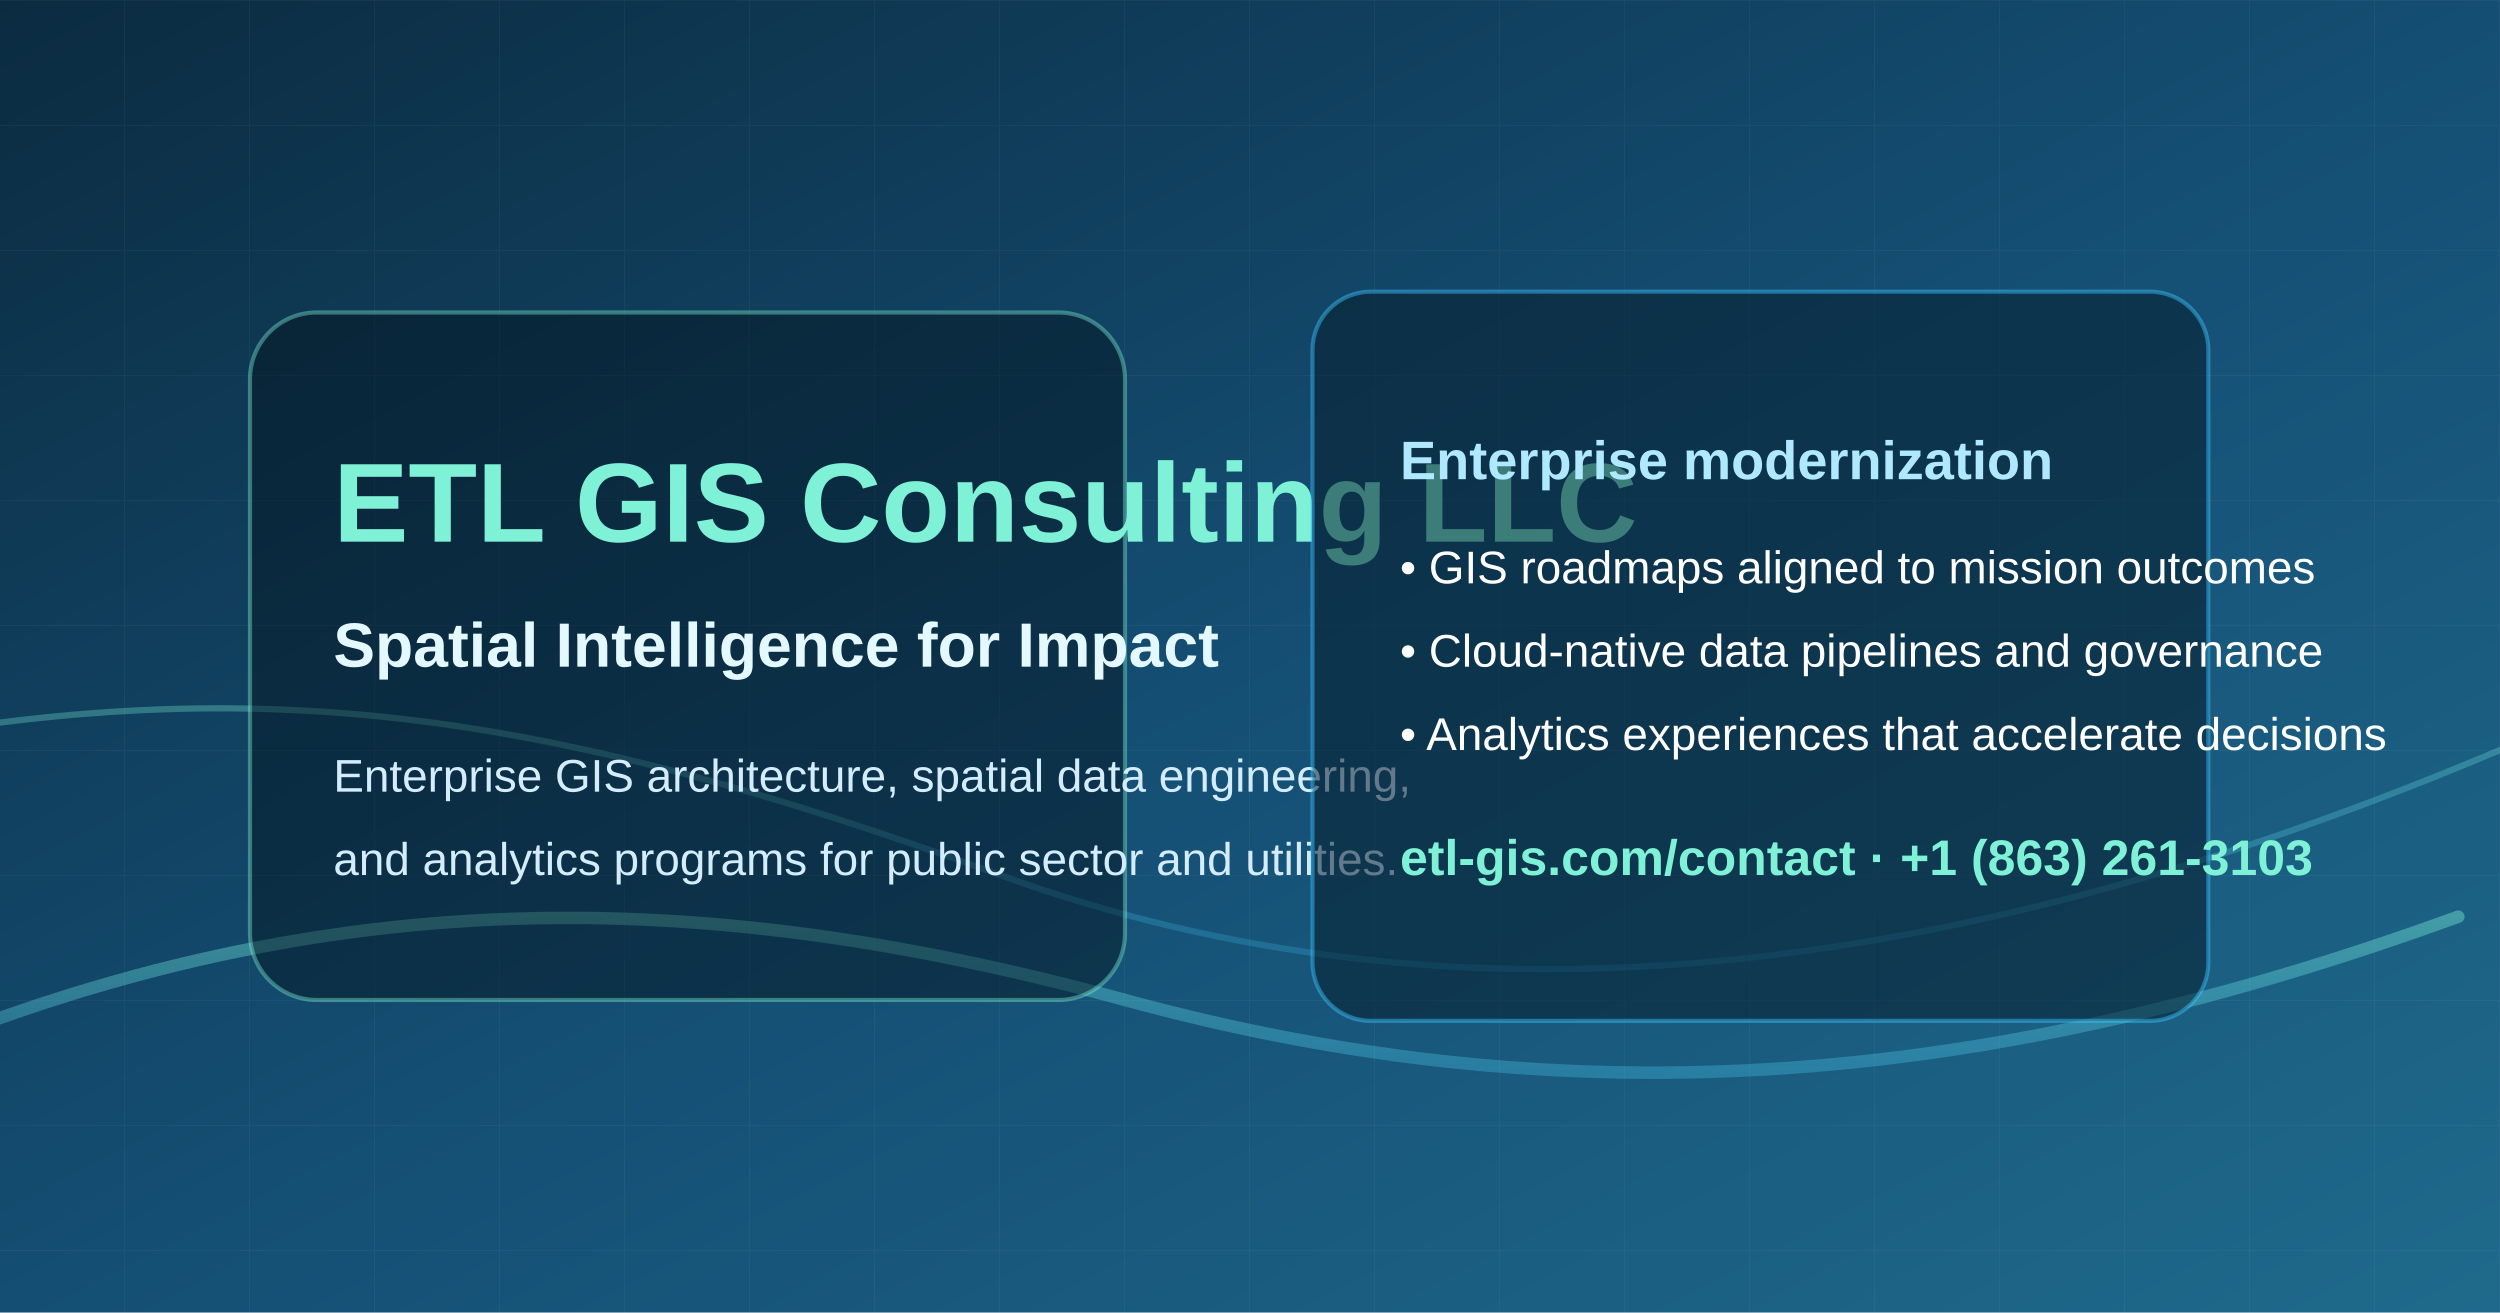
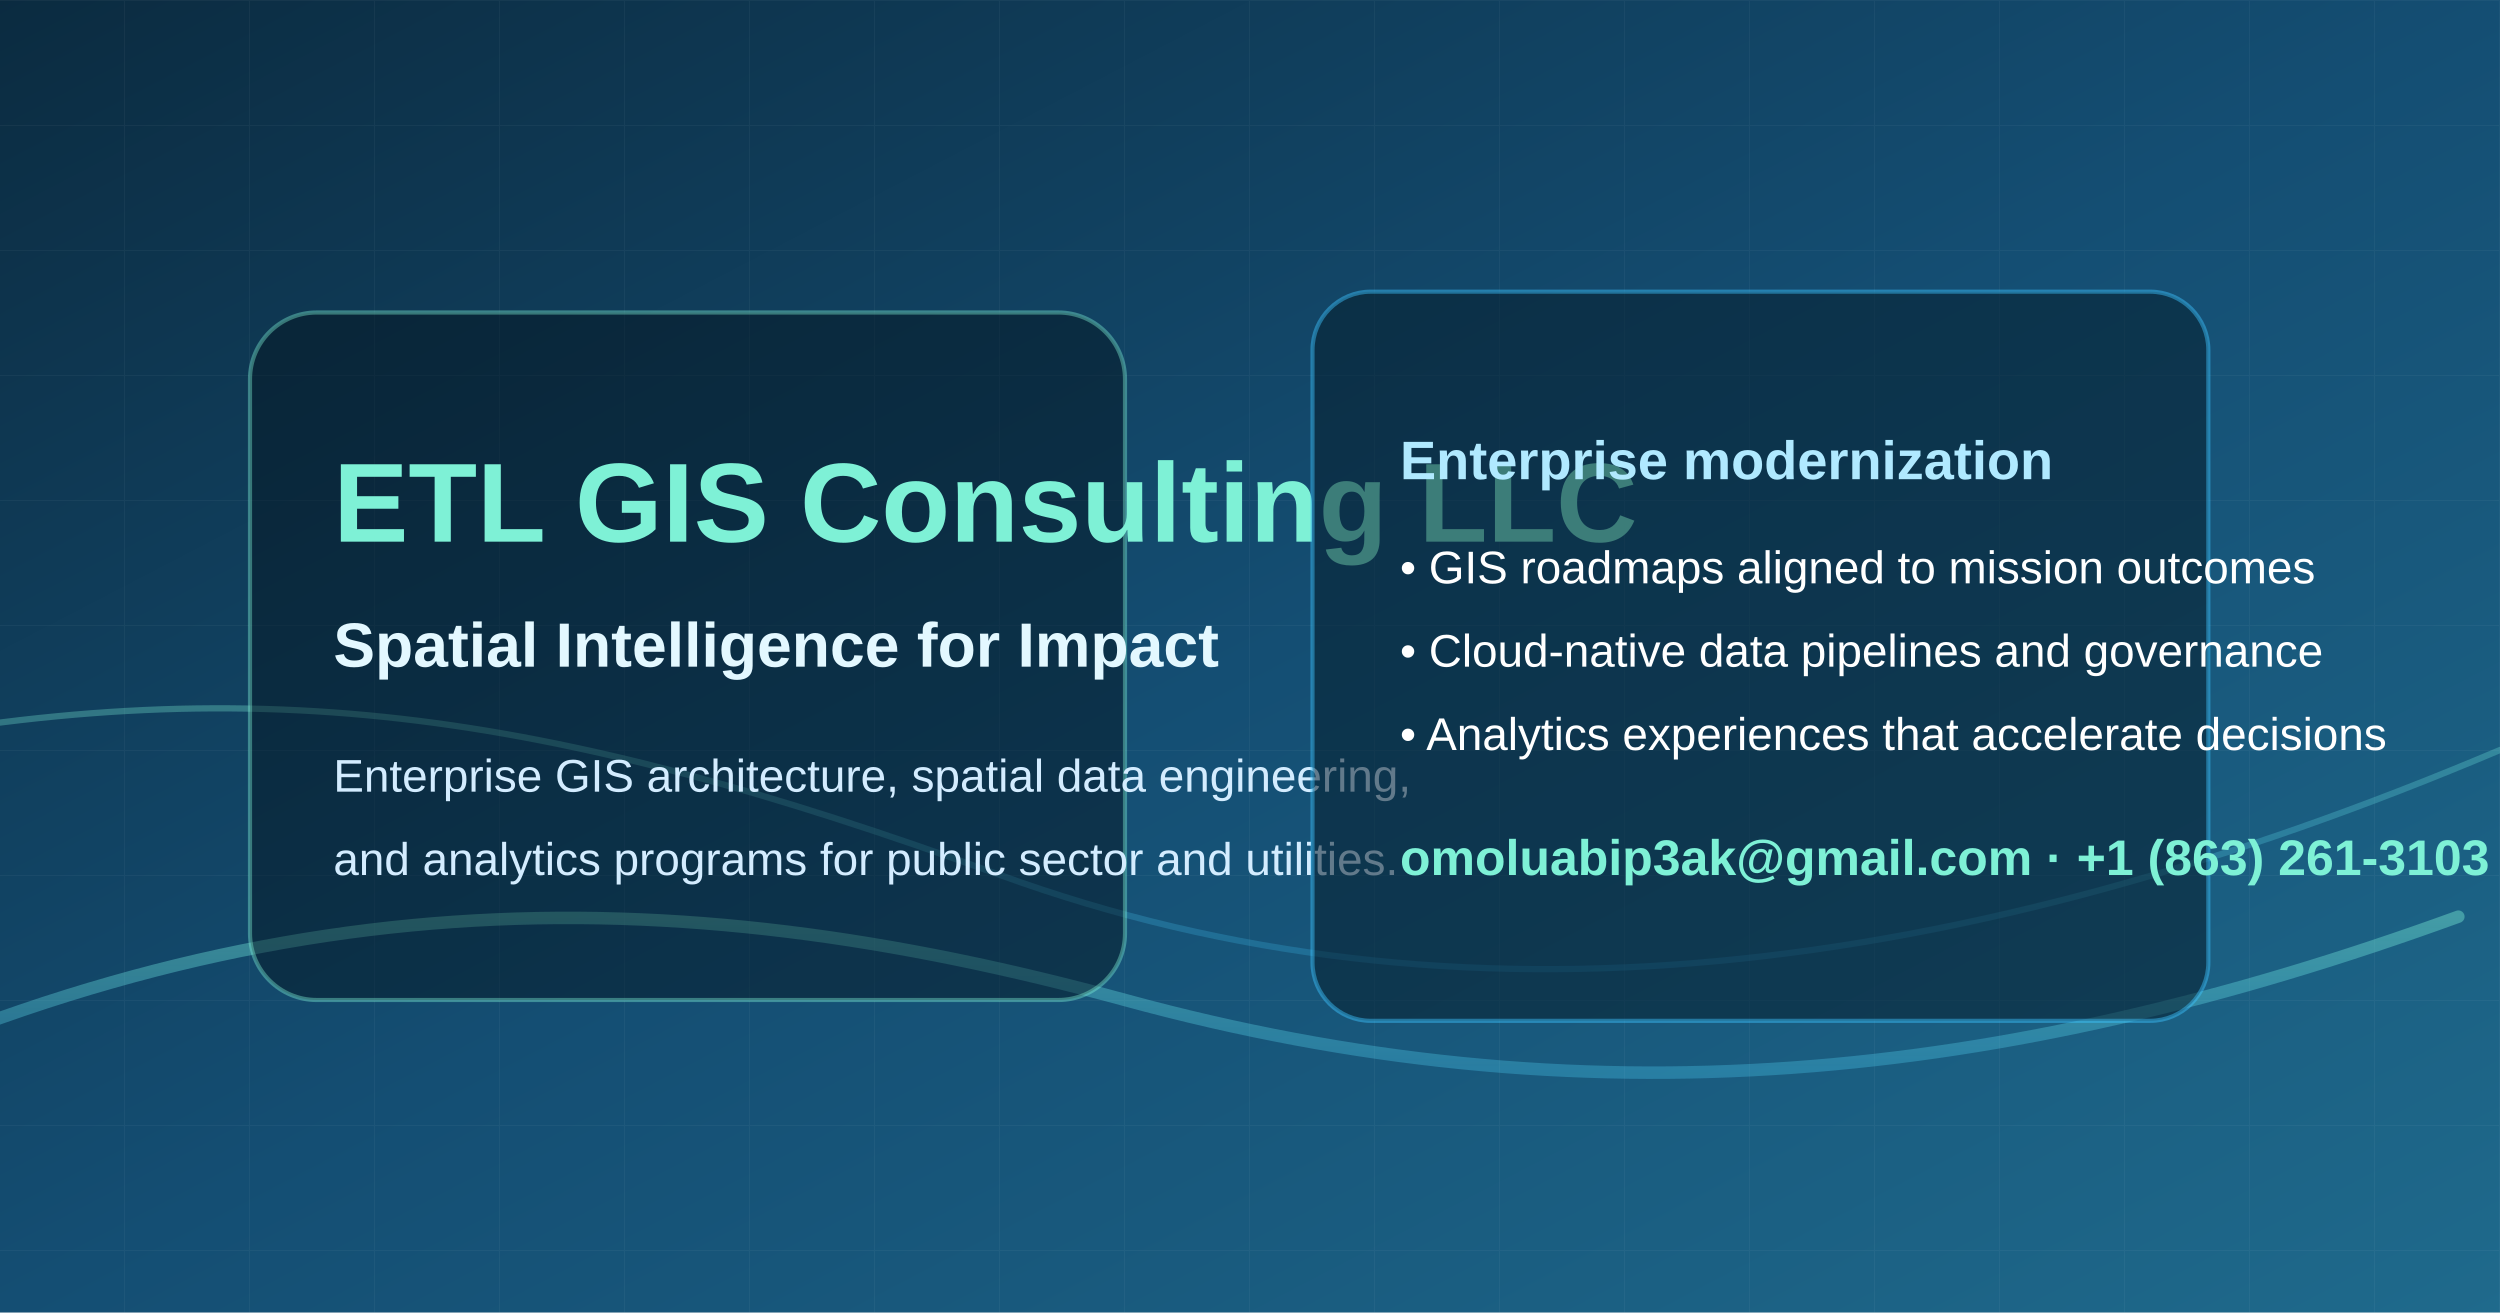
<svg xmlns="http://www.w3.org/2000/svg" width="1200" height="630" viewBox="0 0 1200 630" fill="none" role="img" aria-labelledby="title desc">
  <defs>
    <linearGradient id="bg" x1="0" y1="0" x2="1" y2="1">
      <stop offset="0%" stop-color="#0B2B40" />
      <stop offset="50%" stop-color="#144E73" />
      <stop offset="100%" stop-color="#1F6A8C" />
    </linearGradient>
    <linearGradient id="accent" x1="0" y1="0" x2="0" y2="1">
      <stop offset="0%" stop-color="#7EF1D6" stop-opacity="0.9" />
      <stop offset="100%" stop-color="#3CC3FF" stop-opacity="0.6" />
    </linearGradient>
    <pattern id="grid" width="60" height="60" patternUnits="userSpaceOnUse">
      <path d="M0 0H60V60" fill="none" stroke="rgba(255,255,255,0.04)" stroke-width="1" />
    </pattern>
  </defs>
  <rect width="1200" height="630" fill="url(#bg)" />
  <rect width="1200" height="630" fill="url(#grid)" />
  <path d="M-120 540C120 420 320 420 540 480C760 540 960 520 1180 440" stroke="url(#accent)" stroke-width="6" fill="none" stroke-linecap="round" opacity="0.45" />
  <path d="M-80 360C120 320 260 340 480 420C700 500 940 470 1200 360" stroke="url(#accent)" stroke-width="3" fill="none" stroke-linecap="round" opacity="0.35" />
  <g transform="translate(120,150)">
    <rect x="0" y="0" width="420" height="330" rx="32" fill="rgba(4, 17, 26, 0.45)" stroke="rgba(126, 241, 214, 0.4)" stroke-width="2" />
    <text x="40" y="110" fill="#7EF1D6" font-family="'Source Sans Pro', 'Helvetica Neue', Arial, sans-serif" font-size="54" font-weight="700">ETL GIS Consulting LLC</text>
    <text x="40" y="170" fill="#E3F8FF" font-family="'Source Sans Pro', 'Helvetica Neue', Arial, sans-serif" font-size="30" font-weight="600">Spatial Intelligence for Impact</text>
    <text x="40" y="230" fill="#D3ECFF" font-family="'Source Sans Pro', 'Helvetica Neue', Arial, sans-serif" font-size="22" font-weight="400">Enterprise GIS architecture, spatial data engineering,</text>
    <text x="40" y="270" fill="#D3ECFF" font-family="'Source Sans Pro', 'Helvetica Neue', Arial, sans-serif" font-size="22" font-weight="400">and analytics programs for public sector and utilities.</text>
  </g>
  <g transform="translate(630,140)">
    <rect x="0" y="0" width="430" height="350" rx="28" fill="rgba(6, 30, 45, 0.55)" stroke="rgba(60, 195, 255, 0.45)" stroke-width="2" />
    <text x="42" y="90" fill="#B0E9FF" font-family="'Source Sans Pro', 'Helvetica Neue', Arial, sans-serif" font-size="26" font-weight="600">Enterprise modernization</text>
    <text x="42" y="140" fill="#FFFFFF" font-family="'Source Sans Pro', 'Helvetica Neue', Arial, sans-serif" font-size="22">• GIS roadmaps aligned to mission outcomes</text>
    <text x="42" y="180" fill="#FFFFFF" font-family="'Source Sans Pro', 'Helvetica Neue', Arial, sans-serif" font-size="22">• Cloud-native data pipelines and governance</text>
    <text x="42" y="220" fill="#FFFFFF" font-family="'Source Sans Pro', 'Helvetica Neue', Arial, sans-serif" font-size="22">• Analytics experiences that accelerate decisions</text>
-     <text x="42" y="280" fill="#7EF1D6" font-family="'Source Sans Pro', 'Helvetica Neue', Arial, sans-serif" font-size="24" font-weight="600">etl-gis.com/contact · +1 (863) 261-3103</text>
+     <text x="42" y="280" fill="#7EF1D6" font-family="'Source Sans Pro', 'Helvetica Neue', Arial, sans-serif" font-size="24" font-weight="600">omoluabip3ak@gmail.com · +1 (863) 261-3103</text>
  </g>
</svg>
